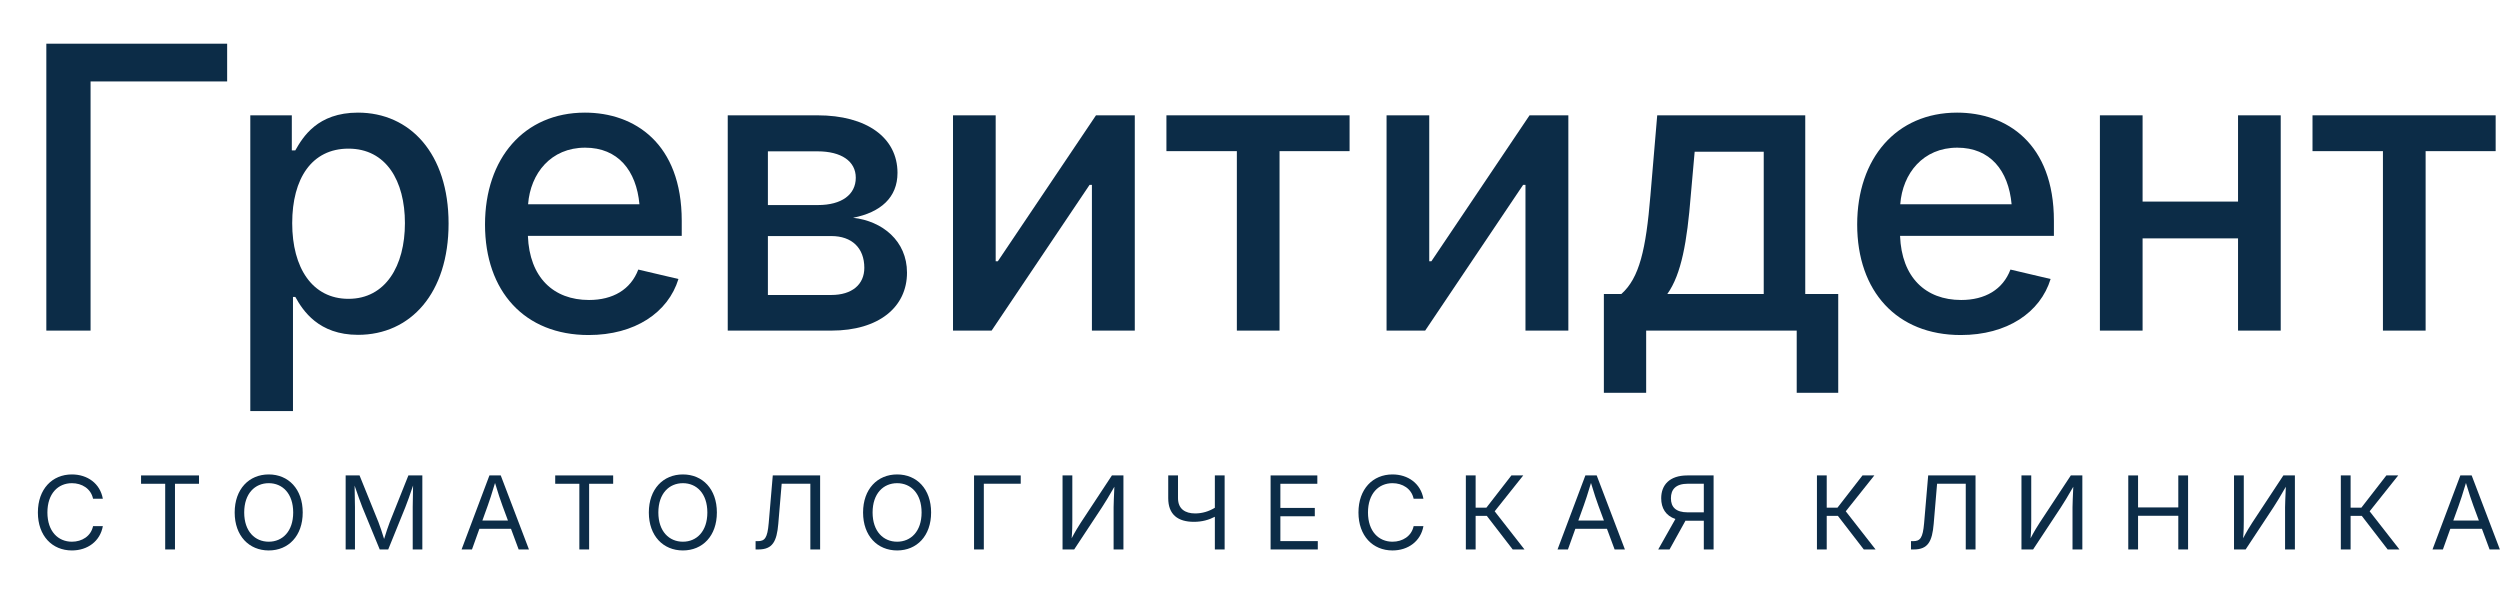
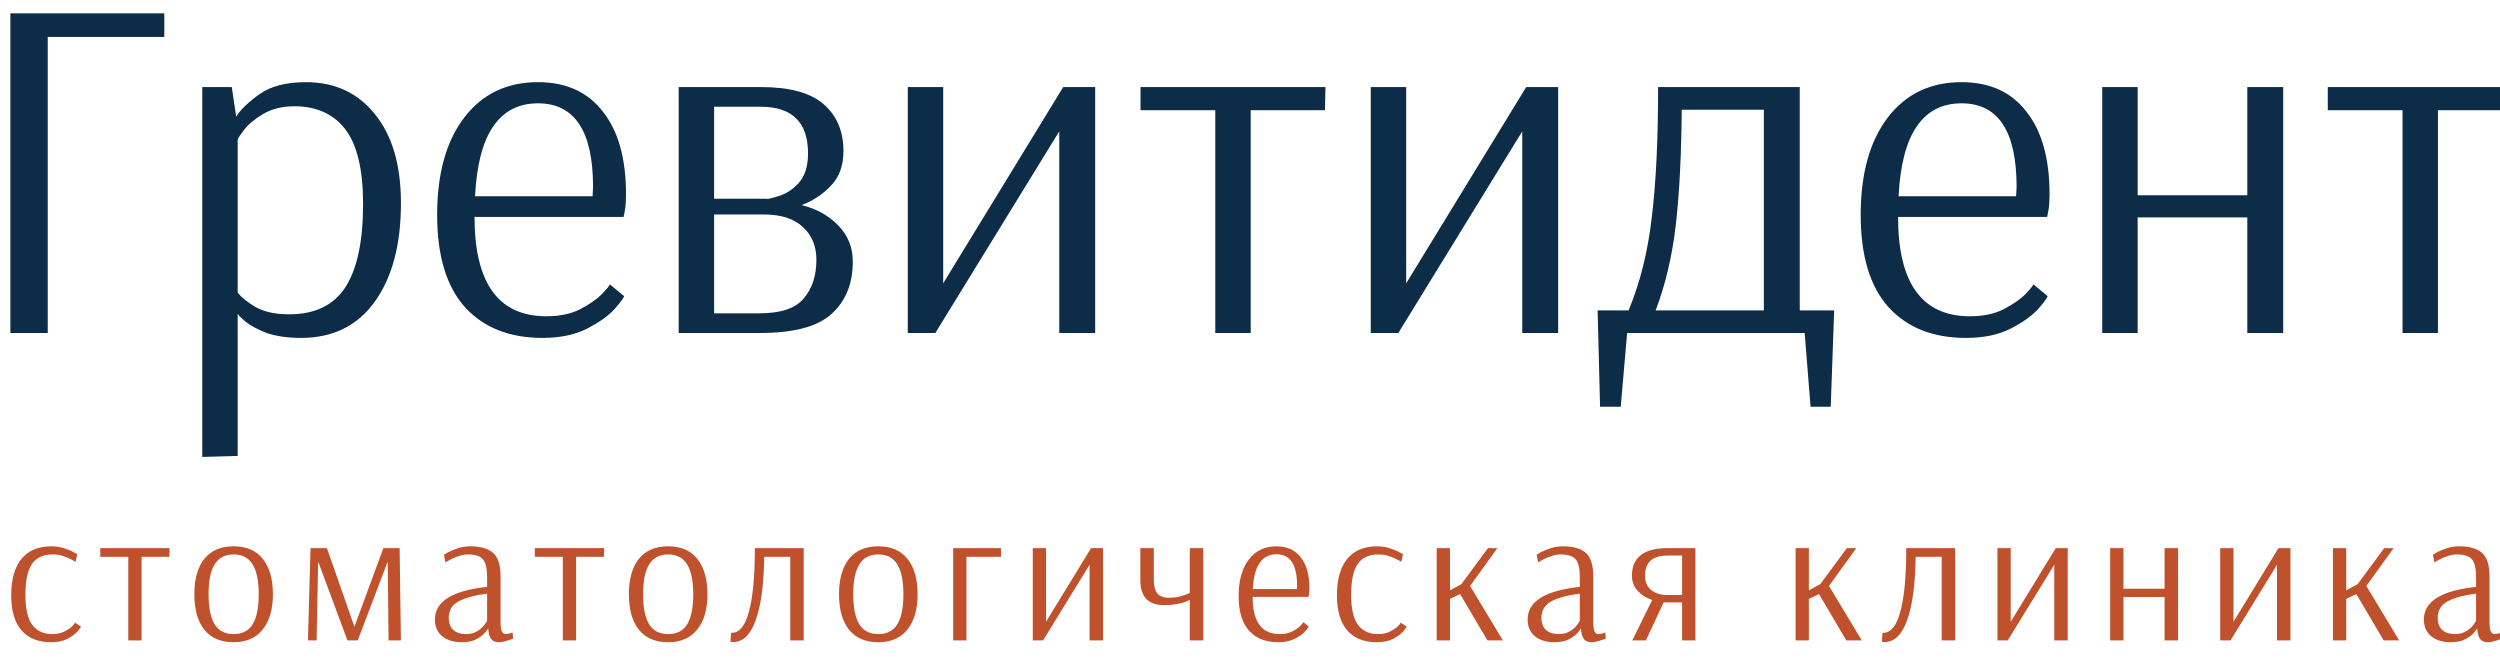
- <svg xmlns="http://www.w3.org/2000/svg" width="592" height="141" viewBox="224 0 592 141" fill="none">
-   <path d="M277.788 10.347H234.971V78.287H245.446V19.284H277.788V10.347Z" fill="#0C2C47" />
-   <path d="M283.271 97.347H293.378V70.307H293.929C295.721 73.545 299.442 79.29 308.768 79.29C321.264 79.29 330.223 69.395 330.223 52.934C330.223 36.337 321.081 26.67 308.768 26.67C299.166 26.67 295.721 32.461 293.929 35.608H293.102V27.309H283.271V97.347ZM306.517 70.763C297.972 70.763 293.194 63.468 293.194 52.843C293.194 42.265 297.834 35.197 306.517 35.197C315.43 35.197 319.886 42.812 319.886 52.843C319.886 62.966 315.292 70.763 306.517 70.763Z" fill="#0C2C47" />
-   <path d="M363.384 79.335C374.364 79.335 382.22 74.001 384.655 66.067L375.145 63.832C373.354 68.575 369.127 71.037 363.476 71.037C355.069 71.037 349.372 65.702 349.005 55.853H385.436V52.296C385.436 33.92 374.226 26.67 362.511 26.67C348.132 26.67 338.852 37.477 338.852 53.163C338.852 68.985 348.224 79.335 363.384 79.335ZM349.051 48.375C349.602 41.034 354.472 34.969 362.557 34.969C370.321 34.969 374.686 40.35 375.421 48.375H349.051Z" fill="#0C2C47" />
-   <path d="M396.328 78.287H420.86C432.162 78.287 438.778 72.678 438.778 64.562C438.778 57.038 432.943 52.342 426.006 51.567C432.53 50.29 436.527 46.779 436.527 40.942C436.527 32.552 429.176 27.309 417.599 27.309H396.328V78.287ZM405.838 69.851V55.898H420.86C425.73 55.898 428.671 58.725 428.671 63.422C428.671 67.389 425.73 69.851 420.86 69.851H405.838ZM405.838 48.557V35.836H417.599C423.204 35.836 426.649 38.161 426.649 42.082C426.649 46.095 423.295 48.557 417.691 48.557H405.838Z" fill="#0C2C47" />
-   <path d="M492.718 78.287V27.309H483.53L460.284 61.872H459.778V27.309H449.671V78.287H458.813L482.014 43.769H482.565V78.287H492.718Z" fill="#0C2C47" />
-   <path d="M516.887 78.287H526.994V35.79H543.579V27.309H500.21V35.79H516.887V78.287Z" fill="#0C2C47" />
-   <path d="M595.385 78.287V27.309H586.197L562.95 61.872H562.445V27.309H552.338V78.287H561.48L584.681 43.769H585.232V78.287H595.385Z" fill="#0C2C47" />
-   <path d="M603.796 93.015H613.811V78.287H649.461V93.015H659.293V69.623H651.483V27.309H616.429L614.821 46.277C613.765 59.09 612.203 65.839 607.93 69.623H603.796V93.015ZM618.818 69.623C622.172 64.927 623.504 57.175 624.377 46.277L625.296 35.927H641.651V69.623H618.818Z" fill="#0C2C47" />
-   <path d="M688.314 79.335C699.294 79.335 707.15 74.001 709.584 66.067L700.075 63.832C698.283 68.575 694.056 71.037 688.405 71.037C679.998 71.037 674.301 65.702 673.934 55.853H710.365V52.296C710.365 33.92 699.156 26.67 687.441 26.67C673.061 26.67 663.781 37.477 663.781 53.163C663.781 68.985 673.153 79.335 688.314 79.335ZM673.98 48.375C674.531 41.034 679.401 34.969 687.487 34.969C695.251 34.969 699.615 40.35 700.35 48.375H673.98Z" fill="#0C2C47" />
-   <path d="M731.364 27.309H721.257V78.287H731.364V56.446H753.968V78.287H764.075V27.309H753.968V47.736H731.364V27.309Z" fill="#0C2C47" />
-   <path d="M788.279 78.287H798.386V35.79H814.971V27.309H771.602V35.79H788.279V78.287Z" fill="#0C2C47" />
-   <path d="M241.027 130.346C244.744 130.346 247.718 128.158 248.352 124.594H246.036C245.524 126.982 243.404 128.276 241.027 128.276C237.773 128.276 235.226 125.841 235.226 121.358C235.226 116.864 237.761 114.417 241.027 114.417C243.391 114.417 245.524 115.699 246.036 118.099H248.352C247.706 114.488 244.708 112.346 241.027 112.346C236.371 112.346 232.971 115.794 232.971 121.358C232.971 126.911 236.371 130.346 241.027 130.346Z" fill="#0C2C47" />
-   <path d="M257.402 114.558H263.118V130.111H265.434V114.558H271.125V112.582H257.402V114.558Z" fill="#0C2C47" />
-   <path d="M287.64 130.346C292.296 130.346 295.684 126.911 295.684 121.358C295.684 115.794 292.296 112.346 287.64 112.346C282.985 112.346 279.572 115.794 279.572 121.358C279.572 126.911 282.985 130.346 287.64 130.346ZM287.64 128.276C284.374 128.276 281.827 125.829 281.827 121.358C281.827 116.864 284.374 114.417 287.64 114.417C290.882 114.417 293.429 116.852 293.429 121.358C293.429 125.841 290.882 128.276 287.64 128.276Z" fill="#0C2C47" />
-   <path d="M305.851 130.111H308.057V120.099C308.057 118.747 308.008 116.676 307.971 115.005C308.69 117.064 309.397 119.111 309.799 120.099L313.919 130.111H315.93L319.988 120.099C320.403 119.076 321.158 116.97 321.816 114.97C321.768 116.794 321.731 118.805 321.731 120.099V130.111H324.01V112.582H320.707L316.295 123.641C315.942 124.523 315.381 126.252 314.955 127.629C314.528 126.205 313.955 124.488 313.614 123.641L309.141 112.582H305.851V130.111Z" fill="#0C2C47" />
-   <path d="M333.302 130.111H335.764L337.519 125.217H345.002L346.818 130.111H349.256L342.577 112.582H339.896L333.302 130.111ZM338.226 123.264L339.506 119.711C339.896 118.629 340.456 116.958 341.224 114.37C341.992 116.911 342.528 118.535 342.967 119.711L344.283 123.264H338.226Z" fill="#0C2C47" />
-   <path d="M355.474 114.558H361.19V130.111H363.505V114.558H369.197V112.582H355.474V114.558Z" fill="#0C2C47" />
-   <path d="M385.712 130.346C390.368 130.346 393.756 126.911 393.756 121.358C393.756 115.794 390.368 112.346 385.712 112.346C381.056 112.346 377.644 115.794 377.644 121.358C377.644 126.911 381.056 130.346 385.712 130.346ZM385.712 128.276C382.446 128.276 379.898 125.829 379.898 121.358C379.898 116.864 382.446 114.417 385.712 114.417C388.954 114.417 391.501 116.852 391.501 121.358C391.501 125.841 388.954 128.276 385.712 128.276Z" fill="#0C2C47" />
-   <path d="M402.923 130.111H403.593C406.933 130.111 407.944 128.229 408.298 124.052L409.102 114.547H415.89V130.111H418.206V112.582H406.994L406.031 123.864C405.726 127.429 405.104 128.147 403.41 128.147H402.923V130.111Z" fill="#0C2C47" />
-   <path d="M436.443 130.346C441.099 130.346 444.487 126.911 444.487 121.358C444.487 115.794 441.099 112.346 436.443 112.346C431.788 112.346 428.375 115.794 428.375 121.358C428.375 126.911 431.788 130.346 436.443 130.346ZM436.443 128.276C433.177 128.276 430.63 125.829 430.63 121.358C430.63 116.864 433.177 114.417 436.443 114.417C439.685 114.417 442.233 116.852 442.233 121.358C442.233 125.841 439.685 128.276 436.443 128.276Z" fill="#0C2C47" />
-   <path d="M465.708 112.582H454.654V130.111H456.969V114.547H465.708V112.582Z" fill="#0C2C47" />
-   <path d="M490.029 130.111V112.582H487.299L479.913 123.794C479.426 124.535 478.597 125.876 477.768 127.464C477.914 125.77 477.926 124.276 477.926 123.335V112.582H475.611V130.111H478.365L484.947 120.135C485.775 118.876 486.47 117.699 487.884 115.264C487.786 117.511 487.701 119.264 487.701 120.111V130.111H490.029Z" fill="#0C2C47" />
-   <path d="M506.717 123.57C508.679 123.57 510.276 123.099 511.678 122.37V130.111H513.993V112.582H511.678V120.241C510.276 121.088 508.716 121.582 507.01 121.582C504.645 121.582 502.951 120.511 502.951 117.958V112.582H500.636V117.97C500.636 121.864 502.939 123.57 506.717 123.57Z" fill="#0C2C47" />
-   <path d="M524.877 130.111H536.053V128.135H527.192V122.252H535.346V120.276H527.192V114.558H535.943V112.582H524.877V130.111Z" fill="#0C2C47" />
-   <path d="M553.74 130.346C557.457 130.346 560.431 128.158 561.065 124.594H558.749C558.237 126.982 556.116 128.276 553.74 128.276C550.486 128.276 547.939 125.841 547.939 121.358C547.939 116.864 550.474 114.417 553.74 114.417C556.104 114.417 558.237 115.699 558.749 118.099H561.065C560.419 114.488 557.42 112.346 553.74 112.346C549.084 112.346 545.684 115.794 545.684 121.358C545.684 126.911 549.084 130.346 553.74 130.346Z" fill="#0C2C47" />
-   <path d="M571.114 130.111H573.43V122.158H576.075L582.205 130.111H584.996L577.939 121.076L584.704 112.582H581.9L575.977 120.217H573.43V112.582H571.114V130.111Z" fill="#0C2C47" />
-   <path d="M592.825 130.111H595.287L597.042 125.217H604.525L606.341 130.111H608.778L602.099 112.582H599.418L592.825 130.111ZM597.748 123.264L599.028 119.711C599.418 118.629 599.979 116.958 600.747 114.37C601.514 116.911 602.051 118.535 602.489 119.711L603.806 123.264H597.748Z" fill="#0C2C47" />
-   <path d="M629.779 130.111V112.582H623.563C619.322 112.582 617.372 114.864 617.372 117.994C617.372 120.323 618.444 122.123 620.736 122.899L616.665 130.111H619.346L623.124 123.299C623.271 123.311 623.405 123.311 623.551 123.311H627.463V130.111H629.779ZM627.463 121.323H623.661C620.797 121.323 619.675 120.052 619.675 117.994C619.675 115.911 620.797 114.547 623.685 114.547H627.463V121.323Z" fill="#0C2C47" />
-   <path d="M654.252 130.111H656.568V122.158H659.212L665.343 130.111H668.134L661.077 121.076L667.841 112.582H665.038L659.115 120.217H656.568V112.582H654.252V130.111Z" fill="#0C2C47" />
-   <path d="M676.523 130.111H677.193C680.533 130.111 681.544 128.229 681.898 124.052L682.702 114.547H689.491V130.111H691.806V112.582H680.594L679.631 123.864C679.326 127.429 678.705 128.147 677.011 128.147H676.523V130.111Z" fill="#0C2C47" />
-   <path d="M717.1 130.111V112.582H714.37L706.984 123.794C706.497 124.535 705.668 125.876 704.839 127.464C704.986 125.77 704.998 124.276 704.998 123.335V112.582H702.682V130.111H705.437L712.018 120.135C712.847 118.876 713.541 117.699 714.955 115.264C714.858 117.511 714.772 119.264 714.772 120.111V130.111H717.1Z" fill="#0C2C47" />
-   <path d="M727.975 130.111H730.291V122.135H739.822V130.111H742.137V112.582H739.822V120.158H730.291V112.582H727.975V130.111Z" fill="#0C2C47" />
-   <path d="M767.432 130.111V112.582H764.702L757.316 123.794C756.829 124.535 756 125.876 755.171 127.464C755.317 125.77 755.329 124.276 755.329 123.335V112.582H753.014V130.111H755.768L762.349 120.135C763.178 118.876 763.873 117.699 765.287 115.264C765.189 117.511 765.104 119.264 765.104 120.111V130.111H767.432Z" fill="#0C2C47" />
-   <path d="M778.307 130.111H780.623V122.158H783.267L789.398 130.111H792.189L785.132 121.076L791.896 112.582H789.093L783.17 120.217H780.623V112.582H778.307V130.111Z" fill="#0C2C47" />
-   <path d="M800.017 130.111H802.479L804.234 125.217H811.718L813.533 130.111H815.971L809.292 112.582H806.611L800.017 130.111ZM804.941 123.264L806.221 119.711C806.611 118.629 807.172 116.958 807.939 114.37C808.707 116.911 809.243 118.535 809.682 119.711L810.998 123.264H804.941Z" fill="#0C2C47" />
+ <svg xmlns="http://www.w3.org/2000/svg" width="488" height="130" viewBox="7 31 488 130" fill="none">
+   <path d="M9.024 96V33.6H39.072V38.208H16.32V96H9.024ZM46.481 48H52.241L53.105 53.76C54.001 52.352 55.537 50.88 57.713 49.344C59.889 47.808 62.897 47.04 66.737 47.04C72.369 47.04 76.849 49.12 80.177 53.28C83.569 57.44 85.265 63.232 85.265 70.656C85.265 78.72 83.569 85.12 80.177 89.856C76.785 94.592 71.985 96.96 65.777 96.96C63.153 96.96 60.913 96.64 59.057 96C57.265 95.296 55.889 94.56 54.929 93.792C53.969 92.96 53.489 92.48 53.489 92.352H53.393V120L46.481 120.192V48ZM63.473 92.352C68.465 92.352 72.113 90.592 74.417 87.072C76.721 83.488 77.873 78.08 77.873 70.848C77.873 64.128 76.721 59.264 74.417 56.256C72.113 53.248 68.785 51.744 64.433 51.744C62.129 51.744 60.145 52.224 58.481 53.184C56.817 54.144 55.537 55.2 54.641 56.352C53.809 57.44 53.393 58.08 53.393 58.272V88.128C54.097 89.024 55.249 89.952 56.849 90.912C58.513 91.872 60.721 92.352 63.473 92.352ZM112.877 96.96C106.477 96.96 101.453 94.976 97.805 91.008C94.157 86.976 92.333 80.96 92.333 72.96C92.333 64.896 94.093 58.56 97.613 53.952C101.133 49.344 105.933 47.04 112.013 47.04C117.517 47.04 121.741 48.96 124.685 52.8C127.693 56.576 129.197 61.952 129.197 68.928C129.197 70.144 129.133 71.136 129.005 71.904C128.877 72.672 128.781 73.152 128.717 73.344H99.629C99.629 86.272 104.301 92.736 113.645 92.736C116.205 92.736 118.381 92.288 120.173 91.392C122.029 90.432 123.469 89.44 124.493 88.416C125.517 87.328 126.029 86.688 126.029 86.496L128.813 88.8C128.813 89.056 128.205 89.888 126.989 91.296C125.773 92.64 123.981 93.92 121.613 95.136C119.245 96.352 116.333 96.96 112.877 96.96ZM122.669 69.312L122.765 67.488C122.765 56.608 119.181 51.168 112.013 51.168C108.237 51.168 105.325 52.672 103.277 55.68C101.229 58.624 100.045 63.168 99.725 69.312H122.669ZM139.481 48H155.609C161.177 48 165.241 49.12 167.801 51.36C170.361 53.6 171.641 56.64 171.641 60.48C171.641 63.296 170.841 65.536 169.241 67.2C167.705 68.864 165.785 70.144 163.481 71.04C166.361 71.744 168.729 73.056 170.585 74.976C172.505 76.896 173.465 79.264 173.465 82.08C173.465 86.368 172.089 89.76 169.337 92.256C166.649 94.752 161.977 96 155.321 96H139.481V48ZM156.665 69.792C156.665 69.92 157.401 69.76 158.873 69.312C160.409 68.864 161.753 68 162.905 66.72C164.121 65.376 164.729 63.456 164.729 60.96C164.729 54.88 161.657 51.84 155.513 51.84H146.393V69.792H156.665ZM155.225 92.16C159.385 92.16 162.265 91.2 163.865 89.28C165.529 87.36 166.361 84.832 166.361 81.696C166.361 79.072 165.497 76.96 163.769 75.36C162.041 73.696 159.481 72.864 156.089 72.864H146.393V92.16H155.225ZM184.2 96V48H191.112V86.304L214.536 48H220.776V96H213.768V56.64L189.576 96H184.2ZM244.224 96V52.512H229.632V48H265.728L265.632 52.512H251.136V96H244.224ZM274.575 96V48H281.487V86.304L304.911 48H311.151V96H304.143V56.64L279.951 96H274.575ZM318.855 91.584H324.903C327.143 86.208 328.647 80.192 329.415 73.536C330.247 66.816 330.663 58.304 330.663 48H358.311V91.584H365.031L364.359 110.4H360.423L359.271 96H324.615L323.367 110.4H319.335L318.855 91.584ZM351.303 91.584V52.416H335.271C335.207 61.248 334.823 68.736 334.119 74.88C333.415 80.96 332.103 86.528 330.183 91.584H351.303ZM390.752 96.96C384.352 96.96 379.328 94.976 375.68 91.008C372.032 86.976 370.208 80.96 370.208 72.96C370.208 64.896 371.968 58.56 375.488 53.952C379.008 49.344 383.808 47.04 389.888 47.04C395.392 47.04 399.616 48.96 402.56 52.8C405.568 56.576 407.072 61.952 407.072 68.928C407.072 70.144 407.008 71.136 406.88 71.904C406.752 72.672 406.656 73.152 406.592 73.344H377.504C377.504 86.272 382.176 92.736 391.52 92.736C394.08 92.736 396.256 92.288 398.048 91.392C399.904 90.432 401.344 89.44 402.368 88.416C403.392 87.328 403.904 86.688 403.904 86.496L406.688 88.8C406.688 89.056 406.08 89.888 404.864 91.296C403.648 92.64 401.856 93.92 399.488 95.136C397.12 96.352 394.208 96.96 390.752 96.96ZM400.544 69.312L400.64 67.488C400.64 56.608 397.056 51.168 389.888 51.168C386.112 51.168 383.2 52.672 381.152 55.68C379.104 58.624 377.92 63.168 377.6 69.312H400.544ZM417.356 96V48H424.268V69.12H445.676V48H452.684V96H445.676V73.44H424.268V96H417.356ZM475.974 96V52.512H461.382V48H497.478L497.382 52.512H482.886V96H475.974Z" fill="#0C2C47" />
+   <path d="M16.964 156.36C14.468 156.36 12.548 155.592 11.204 154.056C9.86 152.52 9.188 150.228 9.188 147.18C9.188 144.108 9.848 141.756 11.168 140.124C12.512 138.468 14.468 137.64 17.036 137.64C17.876 137.64 18.668 137.76 19.412 138C20.156 138.216 20.78 138.468 21.284 138.756C21.812 139.02 22.076 139.164 22.076 139.188L21.752 140.664C21.656 140.592 21.392 140.448 20.96 140.232C20.552 139.992 20.012 139.764 19.34 139.548C18.692 139.332 18.02 139.224 17.324 139.224C15.476 139.224 14.12 139.836 13.256 141.06C12.392 142.284 11.96 144.312 11.96 147.144C11.96 149.88 12.416 151.836 13.328 153.012C14.24 154.188 15.524 154.776 17.18 154.776C18.116 154.776 18.908 154.608 19.556 154.272C20.228 153.936 20.744 153.588 21.104 153.228C21.464 152.844 21.644 152.616 21.644 152.544L22.796 153.3C22.796 153.396 22.58 153.708 22.148 154.236C21.716 154.74 21.068 155.22 20.204 155.676C19.34 156.132 18.26 156.36 16.964 156.36ZM32.043 156V139.692H26.571V138H40.107L40.071 139.692H34.635V156H32.043ZM52.604 156.36C50.108 156.36 48.2 155.544 46.88 153.912C45.584 152.28 44.936 149.976 44.936 147C44.936 144.024 45.584 141.72 46.88 140.088C48.2 138.456 50.108 137.64 52.604 137.64C55.1 137.64 56.996 138.456 58.292 140.088C59.612 141.72 60.272 144.024 60.272 147C60.272 149.952 59.6 152.256 58.256 153.912C56.936 155.544 55.052 156.36 52.604 156.36ZM52.604 154.776C54.284 154.776 55.52 154.14 56.312 152.868C57.104 151.572 57.5 149.616 57.5 147C57.5 144.408 57.104 142.464 56.312 141.168C55.52 139.872 54.284 139.224 52.604 139.224C50.924 139.224 49.688 139.872 48.896 141.168C48.104 142.44 47.708 144.384 47.708 147C47.708 149.616 48.104 151.572 48.896 152.868C49.688 154.14 50.924 154.776 52.604 154.776ZM67.112 156L67.615 138H70.82L76.183 153.336L81.835 138H85.004L85.255 156H82.844L82.7 141.708L82.663 140.664L76.832 156H74.816L69.127 140.664L69.091 141.06L68.803 156H67.112ZM97.151 156.36C95.567 156.36 94.295 155.976 93.335 155.208C92.375 154.416 91.895 153.324 91.895 151.932C91.895 148.404 95.291 146.28 102.083 145.56V143.652C102.083 141.948 101.807 140.784 101.255 140.16C100.703 139.536 99.731 139.224 98.339 139.224C97.715 139.224 97.079 139.344 96.431 139.584C95.783 139.8 95.231 140.04 94.775 140.304C94.343 140.544 94.067 140.7 93.947 140.772L93.659 139.296C93.779 139.2 94.079 139.02 94.559 138.756C95.063 138.492 95.687 138.24 96.431 138C97.199 137.76 97.967 137.64 98.735 137.64C100.799 137.64 102.311 138.072 103.271 138.936C104.231 139.8 104.711 141.324 104.711 143.508V152.328C104.711 153.288 104.795 153.936 104.963 154.272C105.155 154.608 105.383 154.776 105.647 154.776C105.863 154.776 106.127 154.74 106.439 154.668C106.751 154.572 106.955 154.5 107.051 154.452L107.159 155.676C106.967 155.748 106.559 155.88 105.935 156.072C105.311 156.264 104.783 156.36 104.351 156.36C103.727 156.36 103.247 156.168 102.911 155.784C102.575 155.376 102.371 154.668 102.299 153.66H102.263C102.263 153.756 102.071 154.032 101.687 154.488C101.303 154.944 100.727 155.376 99.959 155.784C99.215 156.168 98.279 156.36 97.151 156.36ZM97.943 154.776C98.807 154.776 99.551 154.584 100.175 154.2C100.799 153.816 101.267 153.396 101.579 152.94C101.915 152.484 102.083 152.22 102.083 152.148V146.892C99.899 147.132 98.099 147.6 96.683 148.296C95.291 148.992 94.595 150.096 94.595 151.608C94.595 152.64 94.895 153.432 95.495 153.984C96.095 154.512 96.911 154.776 97.943 154.776ZM116.863 156V139.692H111.391V138H124.927L124.891 139.692H119.455V156H116.863ZM137.425 156.36C134.929 156.36 133.021 155.544 131.701 153.912C130.405 152.28 129.757 149.976 129.757 147C129.757 144.024 130.405 141.72 131.701 140.088C133.021 138.456 134.929 137.64 137.425 137.64C139.921 137.64 141.817 138.456 143.113 140.088C144.433 141.72 145.093 144.024 145.093 147C145.093 149.952 144.421 152.256 143.077 153.912C141.757 155.544 139.873 156.36 137.425 156.36ZM137.425 154.776C139.105 154.776 140.341 154.14 141.133 152.868C141.925 151.572 142.321 149.616 142.321 147C142.321 144.408 141.925 142.464 141.133 141.168C140.341 139.872 139.105 139.224 137.425 139.224C135.745 139.224 134.509 139.872 133.717 141.168C132.925 142.44 132.529 144.384 132.529 147C132.529 149.616 132.925 151.572 133.717 152.868C134.509 154.14 135.745 154.776 137.425 154.776ZM150.096 156.324C149.88 156.324 149.712 156.312 149.592 156.288L149.7 154.524H149.88C151.344 154.524 152.448 153.144 153.192 150.384C153.96 147.6 154.344 143.472 154.344 138H163.884V156H161.256V139.692H156.18C156.108 145.044 155.556 149.16 154.524 152.04C153.516 154.896 152.04 156.324 150.096 156.324ZM178.447 156.36C175.951 156.36 174.043 155.544 172.723 153.912C171.427 152.28 170.779 149.976 170.779 147C170.779 144.024 171.427 141.72 172.723 140.088C174.043 138.456 175.951 137.64 178.447 137.64C180.943 137.64 182.839 138.456 184.135 140.088C185.455 141.72 186.115 144.024 186.115 147C186.115 149.952 185.443 152.256 184.099 153.912C182.779 155.544 180.895 156.36 178.447 156.36ZM178.447 154.776C180.127 154.776 181.363 154.14 182.155 152.868C182.947 151.572 183.343 149.616 183.343 147C183.343 144.408 182.947 142.464 182.155 141.168C181.363 139.872 180.127 139.224 178.447 139.224C176.767 139.224 175.531 139.872 174.739 141.168C173.947 142.44 173.551 144.384 173.551 147C173.551 149.616 173.947 151.572 174.739 152.868C175.531 154.14 176.767 154.776 178.447 154.776ZM193.062 156V138H202.386V139.692H195.654V156H193.062ZM208.598 156V138H211.19V152.364L219.974 138H222.314V156H219.686V141.24L210.614 156H208.598ZM239.243 148.08C239.219 148.08 239.027 148.176 238.667 148.368C238.307 148.536 237.707 148.704 236.867 148.872C236.027 149.04 235.151 149.124 234.239 149.124C231.143 149.124 229.595 147.492 229.595 144.228V138H232.223V144.156C232.223 145.356 232.451 146.244 232.907 146.82C233.387 147.396 234.131 147.684 235.139 147.684C235.883 147.684 236.555 147.612 237.155 147.468C237.755 147.324 238.223 147.18 238.559 147.036C238.919 146.892 239.147 146.796 239.243 146.748V138H241.871V156H239.243V148.08ZM256.483 156.36C254.083 156.36 252.199 155.616 250.831 154.128C249.463 152.616 248.779 150.36 248.779 147.36C248.779 144.336 249.439 141.96 250.759 140.232C252.079 138.504 253.879 137.64 256.159 137.64C258.223 137.64 259.807 138.36 260.911 139.8C262.039 141.216 262.603 143.232 262.603 145.848C262.603 146.304 262.579 146.676 262.531 146.964C262.483 147.252 262.447 147.432 262.423 147.504H251.515C251.515 152.352 253.267 154.776 256.771 154.776C257.731 154.776 258.547 154.608 259.219 154.272C259.915 153.912 260.455 153.54 260.839 153.156C261.223 152.748 261.415 152.508 261.415 152.436L262.459 153.3C262.459 153.396 262.231 153.708 261.775 154.236C261.319 154.74 260.647 155.22 259.759 155.676C258.871 156.132 257.779 156.36 256.483 156.36ZM260.155 145.992L260.191 145.308C260.191 141.228 258.847 139.188 256.159 139.188C254.743 139.188 253.651 139.752 252.883 140.88C252.115 141.984 251.671 143.688 251.551 145.992H260.155ZM275.748 156.36C273.252 156.36 271.332 155.592 269.988 154.056C268.644 152.52 267.972 150.228 267.972 147.18C267.972 144.108 268.632 141.756 269.952 140.124C271.296 138.468 273.252 137.64 275.82 137.64C276.66 137.64 277.452 137.76 278.196 138C278.94 138.216 279.564 138.468 280.068 138.756C280.596 139.02 280.86 139.164 280.86 139.188L280.536 140.664C280.44 140.592 280.176 140.448 279.744 140.232C279.336 139.992 278.796 139.764 278.124 139.548C277.476 139.332 276.804 139.224 276.108 139.224C274.26 139.224 272.904 139.836 272.04 141.06C271.176 142.284 270.744 144.312 270.744 147.144C270.744 149.88 271.2 151.836 272.112 153.012C273.024 154.188 274.308 154.776 275.964 154.776C276.9 154.776 277.692 154.608 278.34 154.272C279.012 153.936 279.528 153.588 279.888 153.228C280.248 152.844 280.428 152.616 280.428 152.544L281.58 153.3C281.58 153.396 281.364 153.708 280.932 154.236C280.5 154.74 279.852 155.22 278.988 155.676C278.124 156.132 277.044 156.36 275.748 156.36ZM287.442 156V138H290.034V146.244L292.266 145.02L297.45 138H299.286L293.958 145.38L300.366 156H297.342L292.014 146.964L290.034 147.9V156H287.442ZM310.448 156.36C308.864 156.36 307.592 155.976 306.632 155.208C305.672 154.416 305.192 153.324 305.192 151.932C305.192 148.404 308.588 146.28 315.38 145.56V143.652C315.38 141.948 315.104 140.784 314.552 140.16C314 139.536 313.028 139.224 311.636 139.224C311.012 139.224 310.376 139.344 309.728 139.584C309.08 139.8 308.528 140.04 308.072 140.304C307.64 140.544 307.364 140.7 307.244 140.772L306.956 139.296C307.076 139.2 307.376 139.02 307.856 138.756C308.36 138.492 308.984 138.24 309.728 138C310.496 137.76 311.264 137.64 312.032 137.64C314.096 137.64 315.608 138.072 316.568 138.936C317.528 139.8 318.008 141.324 318.008 143.508V152.328C318.008 153.288 318.092 153.936 318.26 154.272C318.452 154.608 318.68 154.776 318.944 154.776C319.16 154.776 319.424 154.74 319.736 154.668C320.048 154.572 320.252 154.5 320.348 154.452L320.456 155.676C320.264 155.748 319.856 155.88 319.232 156.072C318.608 156.264 318.08 156.36 317.648 156.36C317.024 156.36 316.544 156.168 316.208 155.784C315.872 155.376 315.668 154.668 315.596 153.66H315.56C315.56 153.756 315.368 154.032 314.984 154.488C314.6 154.944 314.024 155.376 313.256 155.784C312.512 156.168 311.576 156.36 310.448 156.36ZM311.24 154.776C312.104 154.776 312.848 154.584 313.472 154.2C314.096 153.816 314.564 153.396 314.876 152.94C315.212 152.484 315.38 152.22 315.38 152.148V146.892C313.196 147.132 311.396 147.6 309.98 148.296C308.588 148.992 307.892 150.096 307.892 151.608C307.892 152.64 308.192 153.432 308.792 153.984C309.392 154.512 310.208 154.776 311.24 154.776ZM329.513 148.116C328.361 147.732 327.413 147.132 326.669 146.316C325.925 145.5 325.553 144.516 325.553 143.364C325.553 141.588 326.129 140.256 327.281 139.368C328.433 138.456 330.113 138 332.321 138H337.937V156H335.345V148.584H331.745L328.289 156H325.625L329.513 148.116ZM335.345 147.144V139.44H332.537C329.585 139.44 328.109 140.748 328.109 143.364C328.109 144.588 328.505 145.524 329.297 146.172C330.113 146.82 331.169 147.144 332.465 147.144H335.345ZM357.498 156V138H360.09V146.244L362.322 145.02L367.506 138H369.342L364.014 145.38L370.422 156H367.398L362.07 146.964L360.09 147.9V156H357.498ZM374.852 156.324C374.636 156.324 374.468 156.312 374.348 156.288L374.456 154.524H374.636C376.1 154.524 377.204 153.144 377.948 150.384C378.716 147.6 379.1 143.472 379.1 138H388.64V156H386.012V139.692H380.936C380.864 145.044 380.312 149.16 379.28 152.04C378.272 154.896 376.796 156.324 374.852 156.324ZM396.902 156V138H399.494V152.364L408.278 138H410.618V156H407.99V141.24L398.918 156H396.902ZM418.907 156V138H421.499V145.92H429.527V138H432.155V156H429.527V147.54H421.499V156H418.907ZM440.385 156V138H442.977V152.364L451.761 138H454.101V156H451.473V141.24L442.401 156H440.385ZM462.39 156V138H464.982V146.244L467.214 145.02L472.398 138H474.234L468.906 145.38L475.314 156H472.29L466.962 146.964L464.982 147.9V156H462.39ZM485.396 156.36C483.812 156.36 482.54 155.976 481.58 155.208C480.62 154.416 480.14 153.324 480.14 151.932C480.14 148.404 483.536 146.28 490.328 145.56V143.652C490.328 141.948 490.052 140.784 489.5 140.16C488.948 139.536 487.976 139.224 486.584 139.224C485.96 139.224 485.324 139.344 484.676 139.584C484.028 139.8 483.476 140.04 483.02 140.304C482.588 140.544 482.312 140.7 482.192 140.772L481.904 139.296C482.024 139.2 482.324 139.02 482.804 138.756C483.308 138.492 483.932 138.24 484.676 138C485.444 137.76 486.212 137.64 486.98 137.64C489.044 137.64 490.556 138.072 491.516 138.936C492.476 139.8 492.956 141.324 492.956 143.508V152.328C492.956 153.288 493.04 153.936 493.208 154.272C493.4 154.608 493.628 154.776 493.892 154.776C494.108 154.776 494.372 154.74 494.684 154.668C494.996 154.572 495.2 154.5 495.296 154.452L495.404 155.676C495.212 155.748 494.804 155.88 494.18 156.072C493.556 156.264 493.028 156.36 492.596 156.36C491.972 156.36 491.492 156.168 491.156 155.784C490.82 155.376 490.616 154.668 490.544 153.66H490.508C490.508 153.756 490.316 154.032 489.932 154.488C489.548 154.944 488.972 155.376 488.204 155.784C487.46 156.168 486.524 156.36 485.396 156.36ZM486.188 154.776C487.052 154.776 487.796 154.584 488.42 154.2C489.044 153.816 489.512 153.396 489.824 152.94C490.16 152.484 490.328 152.22 490.328 152.148V146.892C488.144 147.132 486.344 147.6 484.928 148.296C483.536 148.992 482.84 150.096 482.84 151.608C482.84 152.64 483.14 153.432 483.74 153.984C484.34 154.512 485.156 154.776 486.188 154.776Z" fill="#BF512C" />
</svg>
